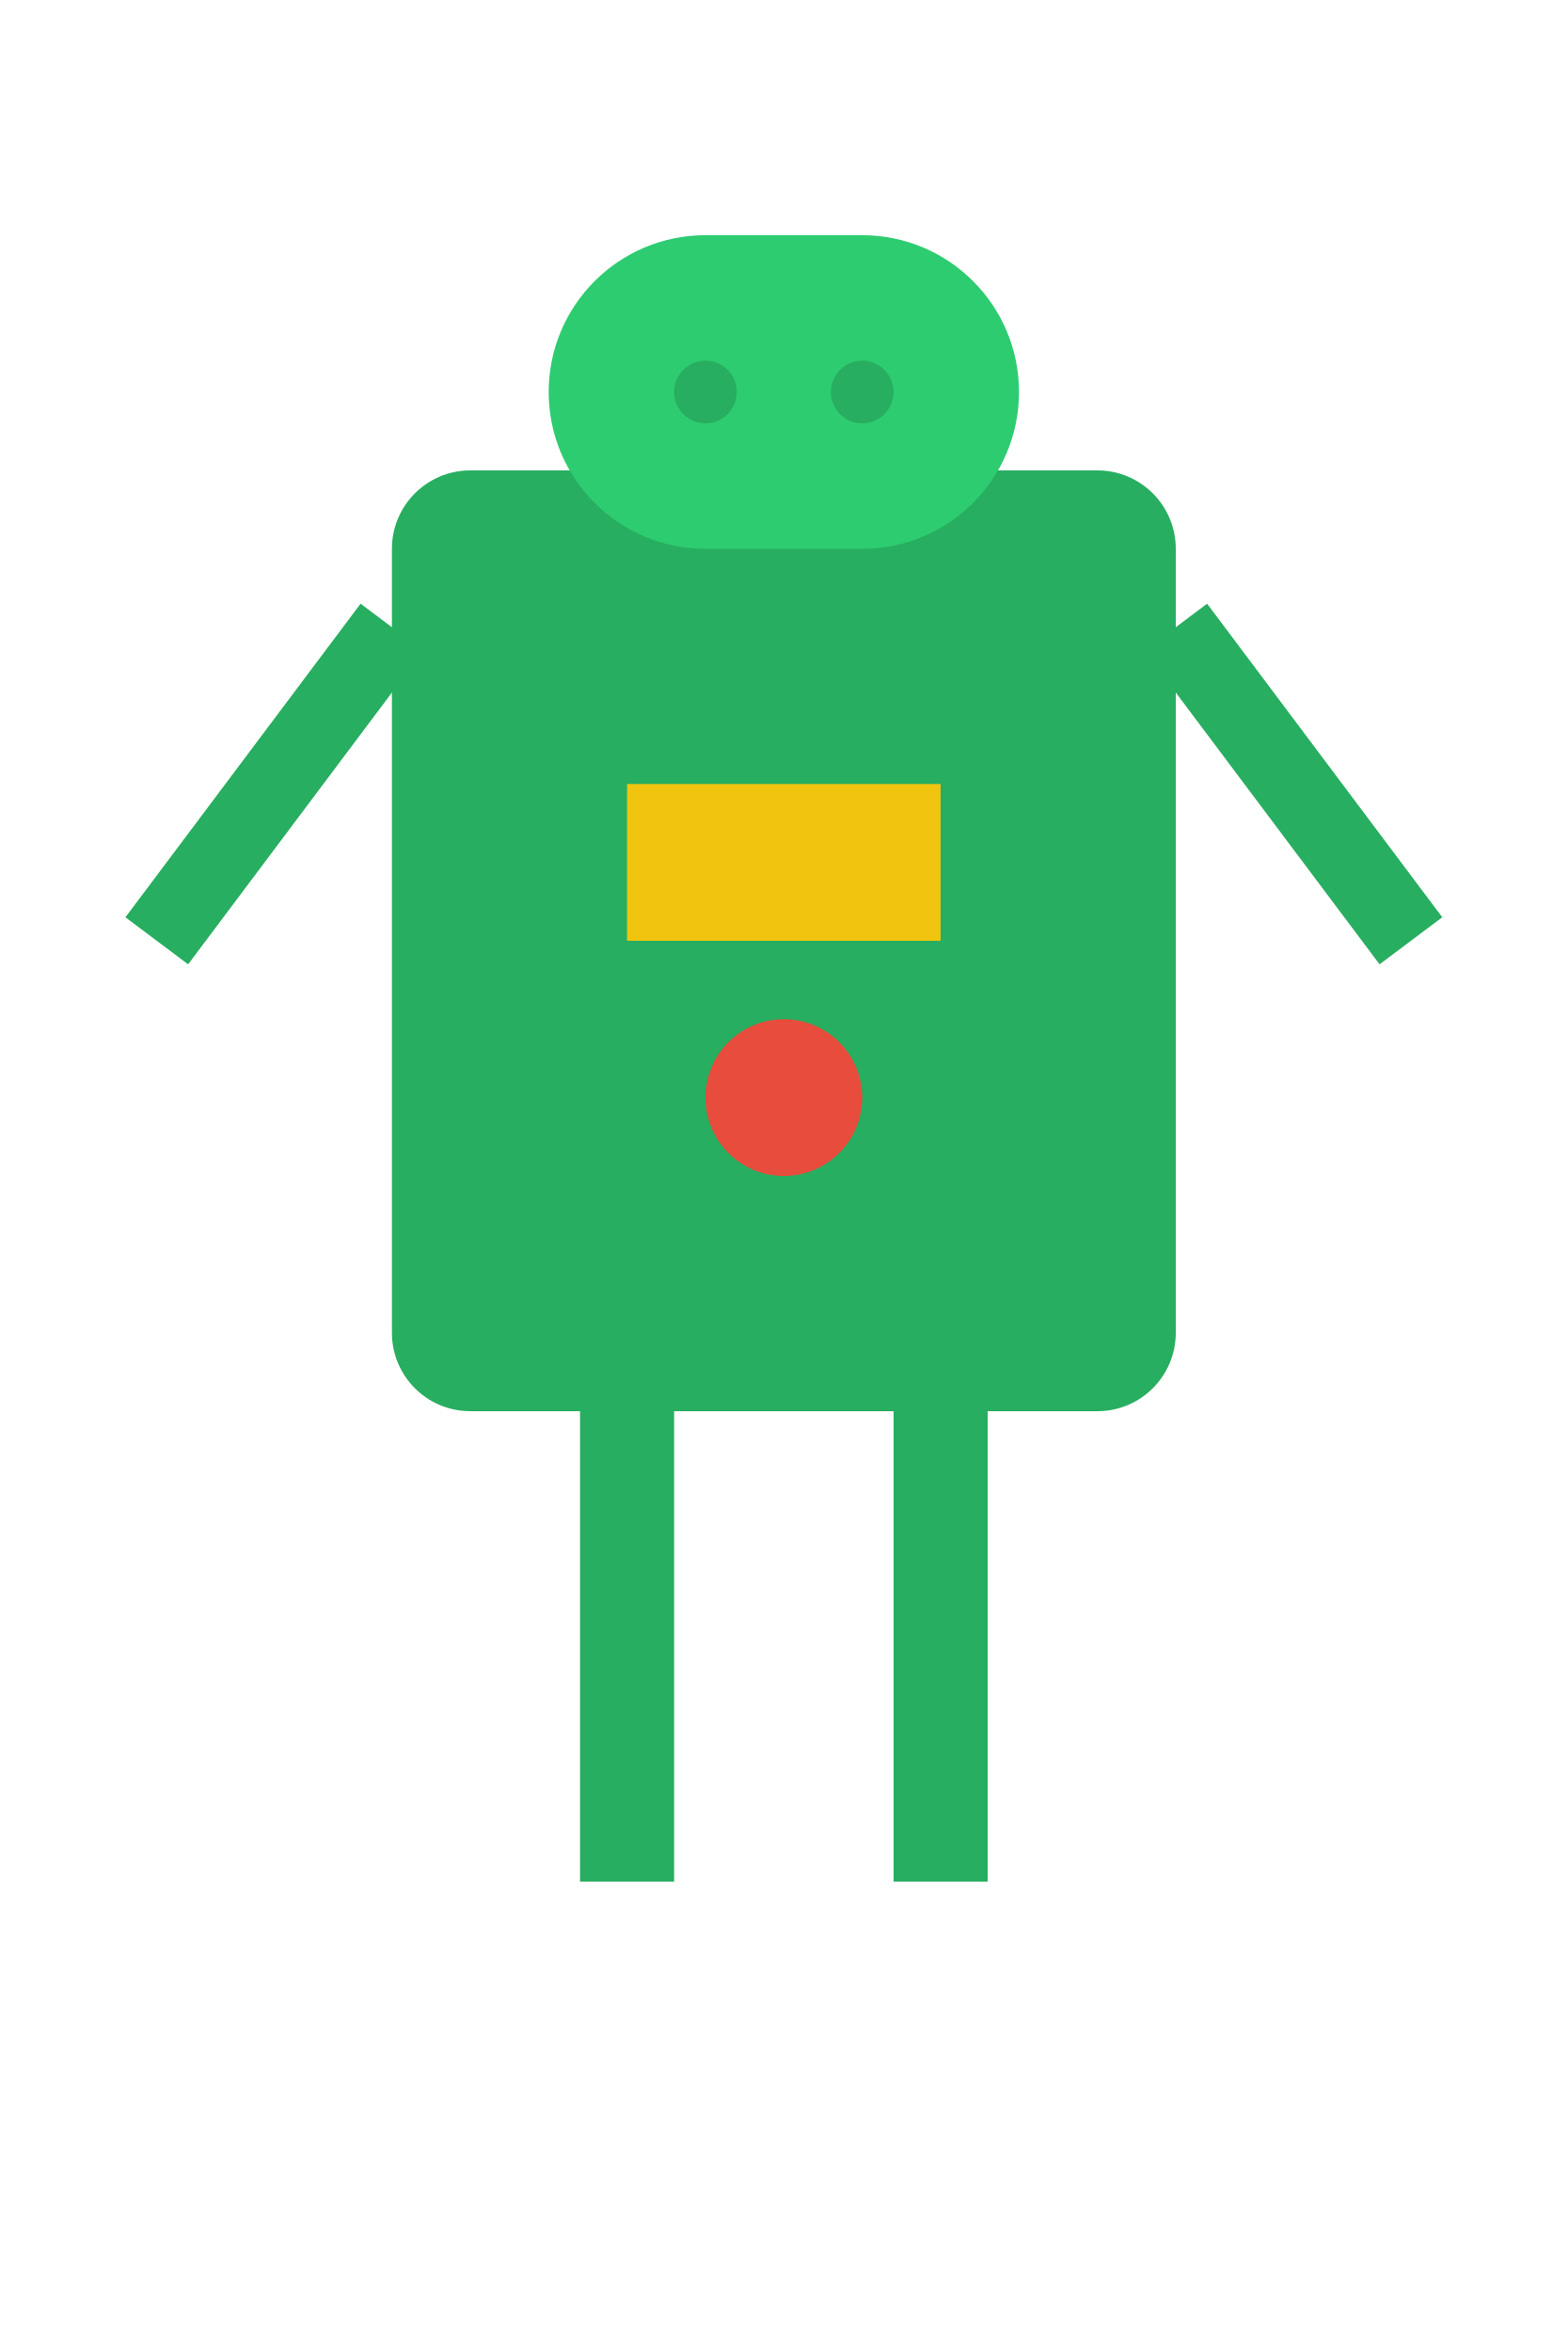
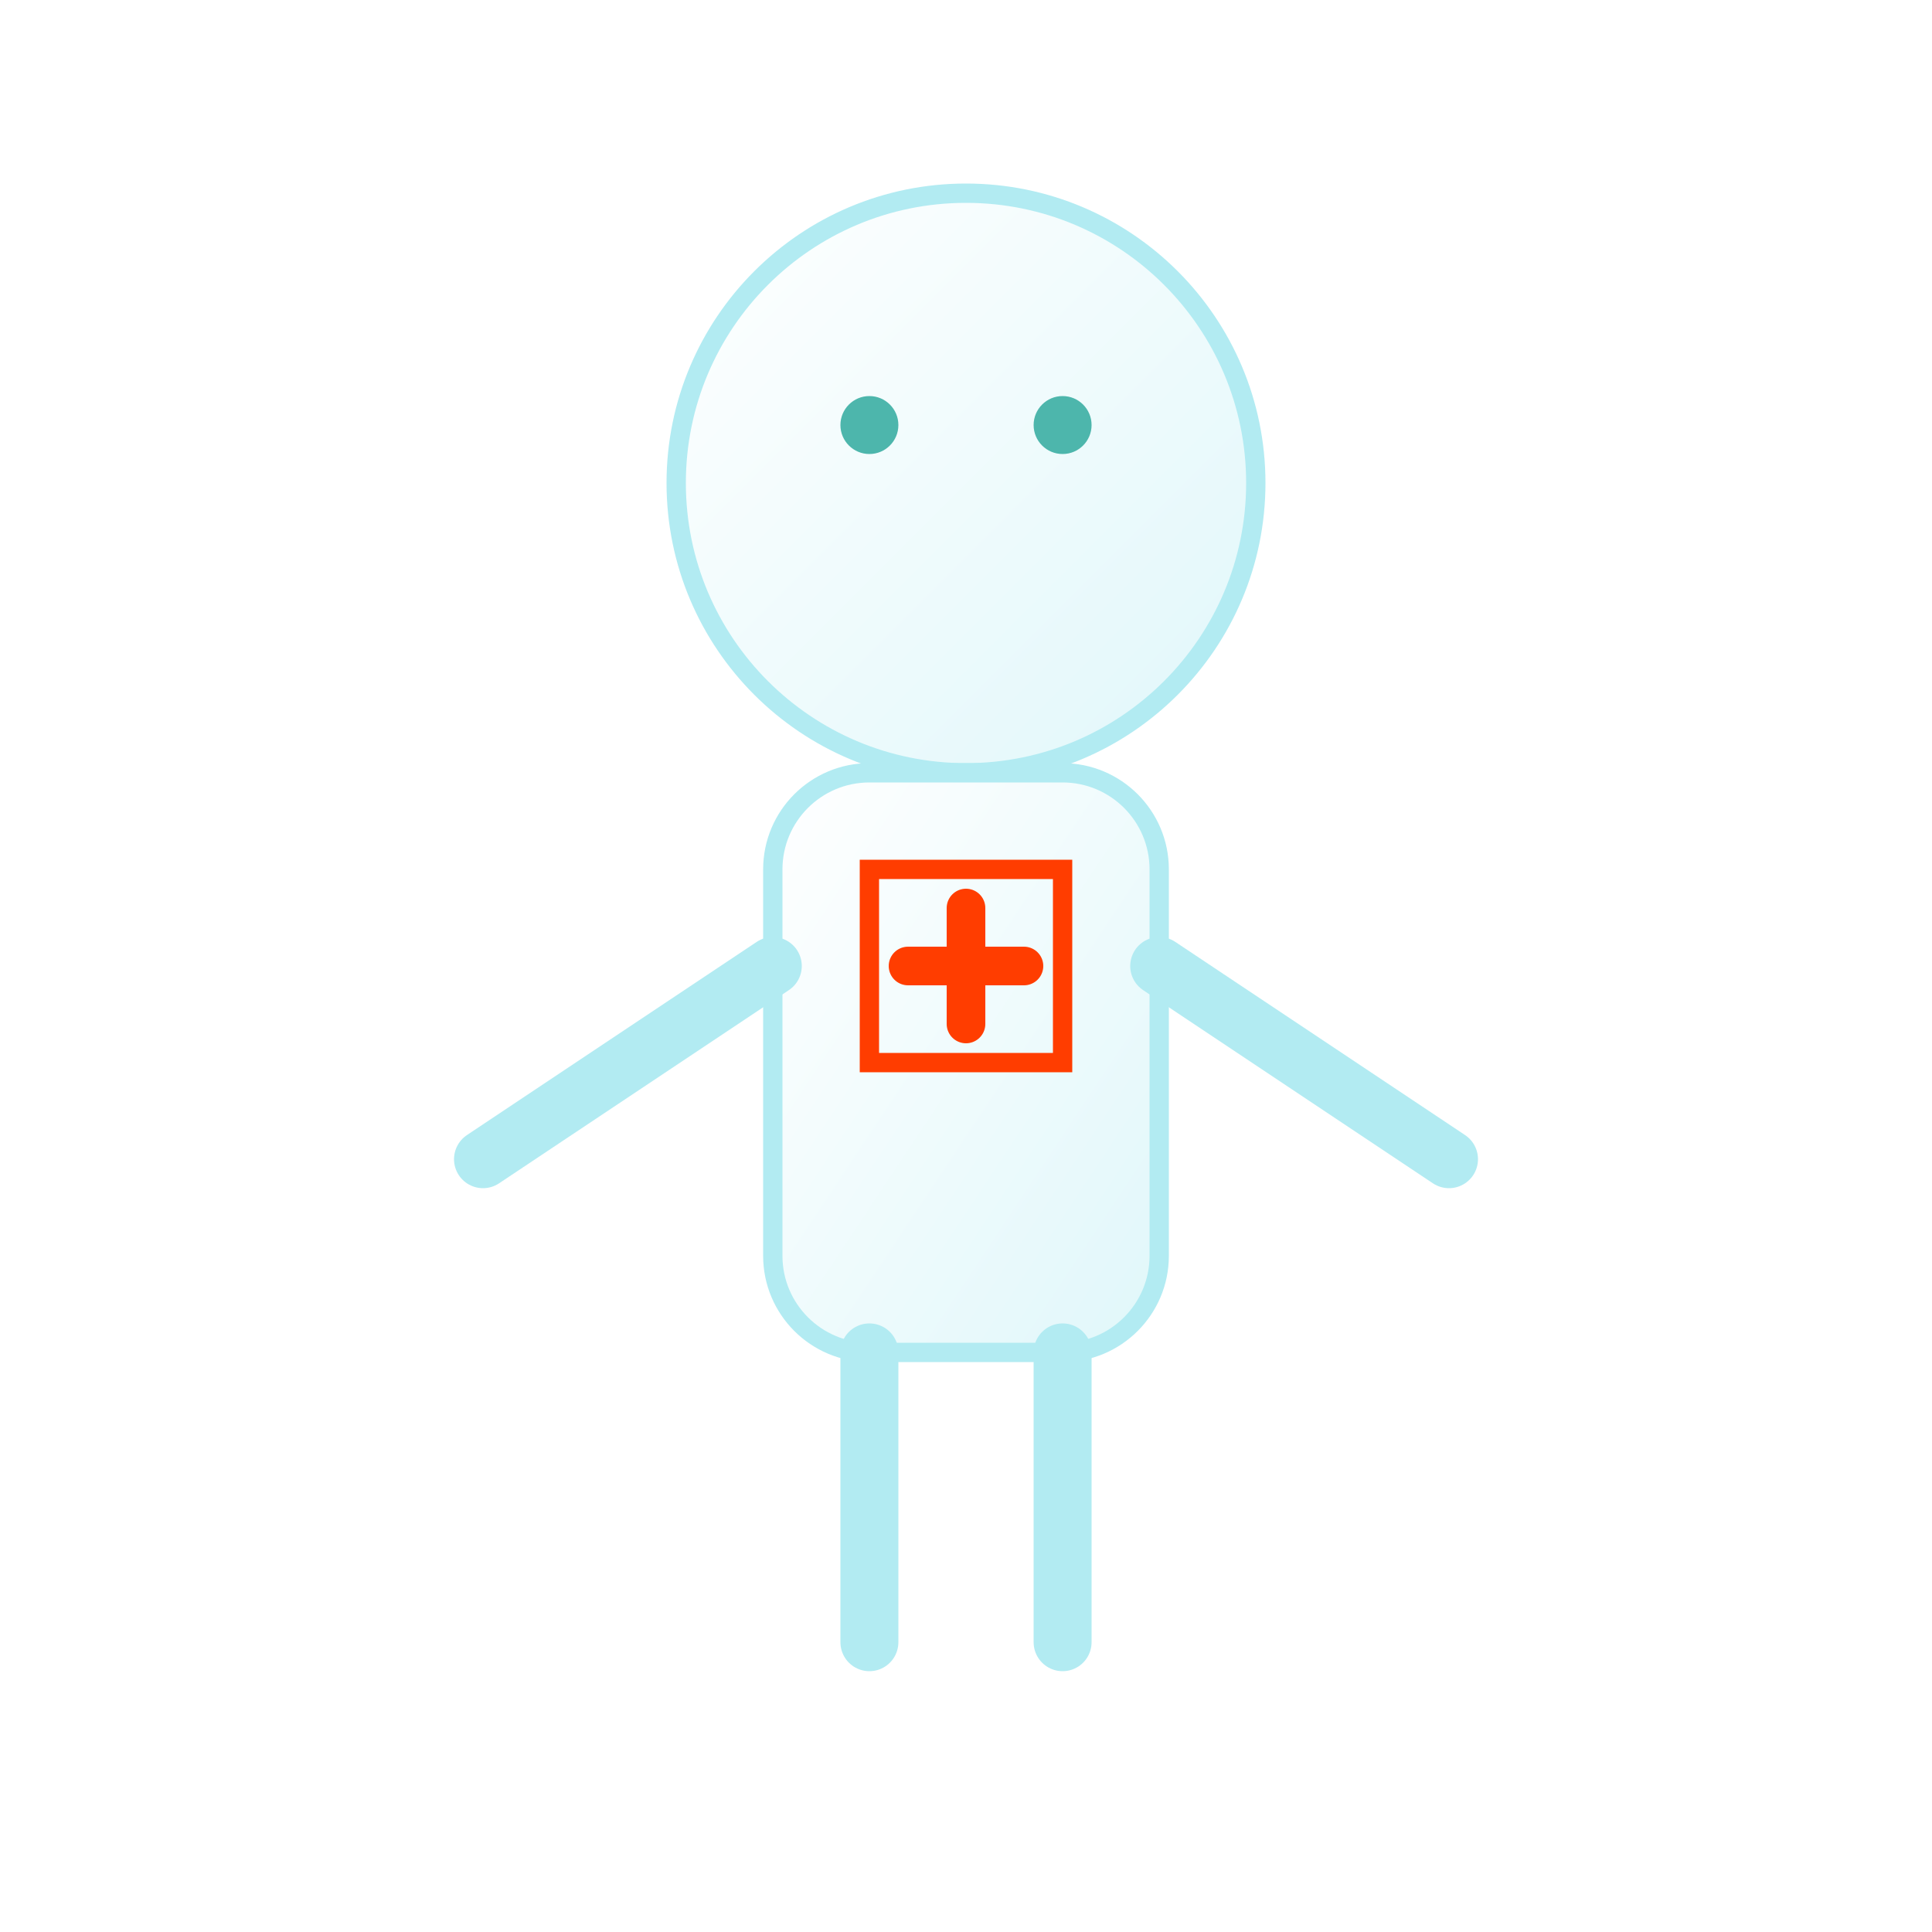
- <svg xmlns="http://www.w3.org/2000/svg" viewBox="0 0 100 150">
-   <rect x="25" y="30" width="50" height="60" rx="5" fill="#27ae60" />
-   <rect x="35" y="15" width="30" height="20" rx="10" fill="#2ecc71" />
-   <circle cx="45" cy="25" r="2" fill="#27ae60" />
-   <circle cx="55" cy="25" r="2" fill="#27ae60" />
-   <rect x="40" y="50" width="20" height="10" fill="#f1c40f" />
-   <circle cx="50" cy="70" r="5" fill="#e74c3c" />
-   <line x1="25" y1="40" x2="10" y2="60" stroke="#27ae60" stroke-width="5" />
-   <line x1="75" y1="40" x2="90" y2="60" stroke="#27ae60" stroke-width="5" />
-   <line x1="40" y1="90" x2="40" y2="120" stroke="#27ae60" stroke-width="6" />
-   <line x1="60" y1="90" x2="60" y2="120" stroke="#27ae60" stroke-width="6" />
+ <svg xmlns="http://www.w3.org/2000/svg" viewBox="0 0 100 100">
+   <defs>
+     <linearGradient id="medicalGradient" x1="0%" y1="0%" x2="100%" y2="100%">
+       <stop offset="0%" style="stop-color:#ffffff;stop-opacity:1" />
+       <stop offset="100%" style="stop-color:#e0f7fa;stop-opacity:1" />
+     </linearGradient>
+   </defs>
+   <circle cx="50" cy="25" r="15" fill="url(#medicalGradient)" stroke="#b2ebf2" stroke-width="1" />
+   <rect x="40" y="40" width="20" height="30" rx="5" fill="url(#medicalGradient)" stroke="#b2ebf2" stroke-width="1" />
+   <line x1="40" y1="50" x2="25" y2="60" stroke="#b2ebf2" stroke-width="3" stroke-linecap="round" />
+   <line x1="60" y1="50" x2="75" y2="60" stroke="#b2ebf2" stroke-width="3" stroke-linecap="round" />
+   <line x1="45" y1="70" x2="45" y2="85" stroke="#b2ebf2" stroke-width="3" stroke-linecap="round" />
+   <line x1="55" y1="70" x2="55" y2="85" stroke="#b2ebf2" stroke-width="3" stroke-linecap="round" />
+   <rect x="45" y="45" width="10" height="10" fill="none" stroke="#ff3d00" stroke-width="1" />
+   <line x1="50" y1="47" x2="50" y2="53" stroke="#ff3d00" stroke-width="2" stroke-linecap="round" />
+   <line x1="47" y1="50" x2="53" y2="50" stroke="#ff3d00" stroke-width="2" stroke-linecap="round" />
+   <circle cx="45" cy="22" r="1.5" fill="#4db6ac" />
+   <circle cx="55" cy="22" r="1.5" fill="#4db6ac" />
</svg>
